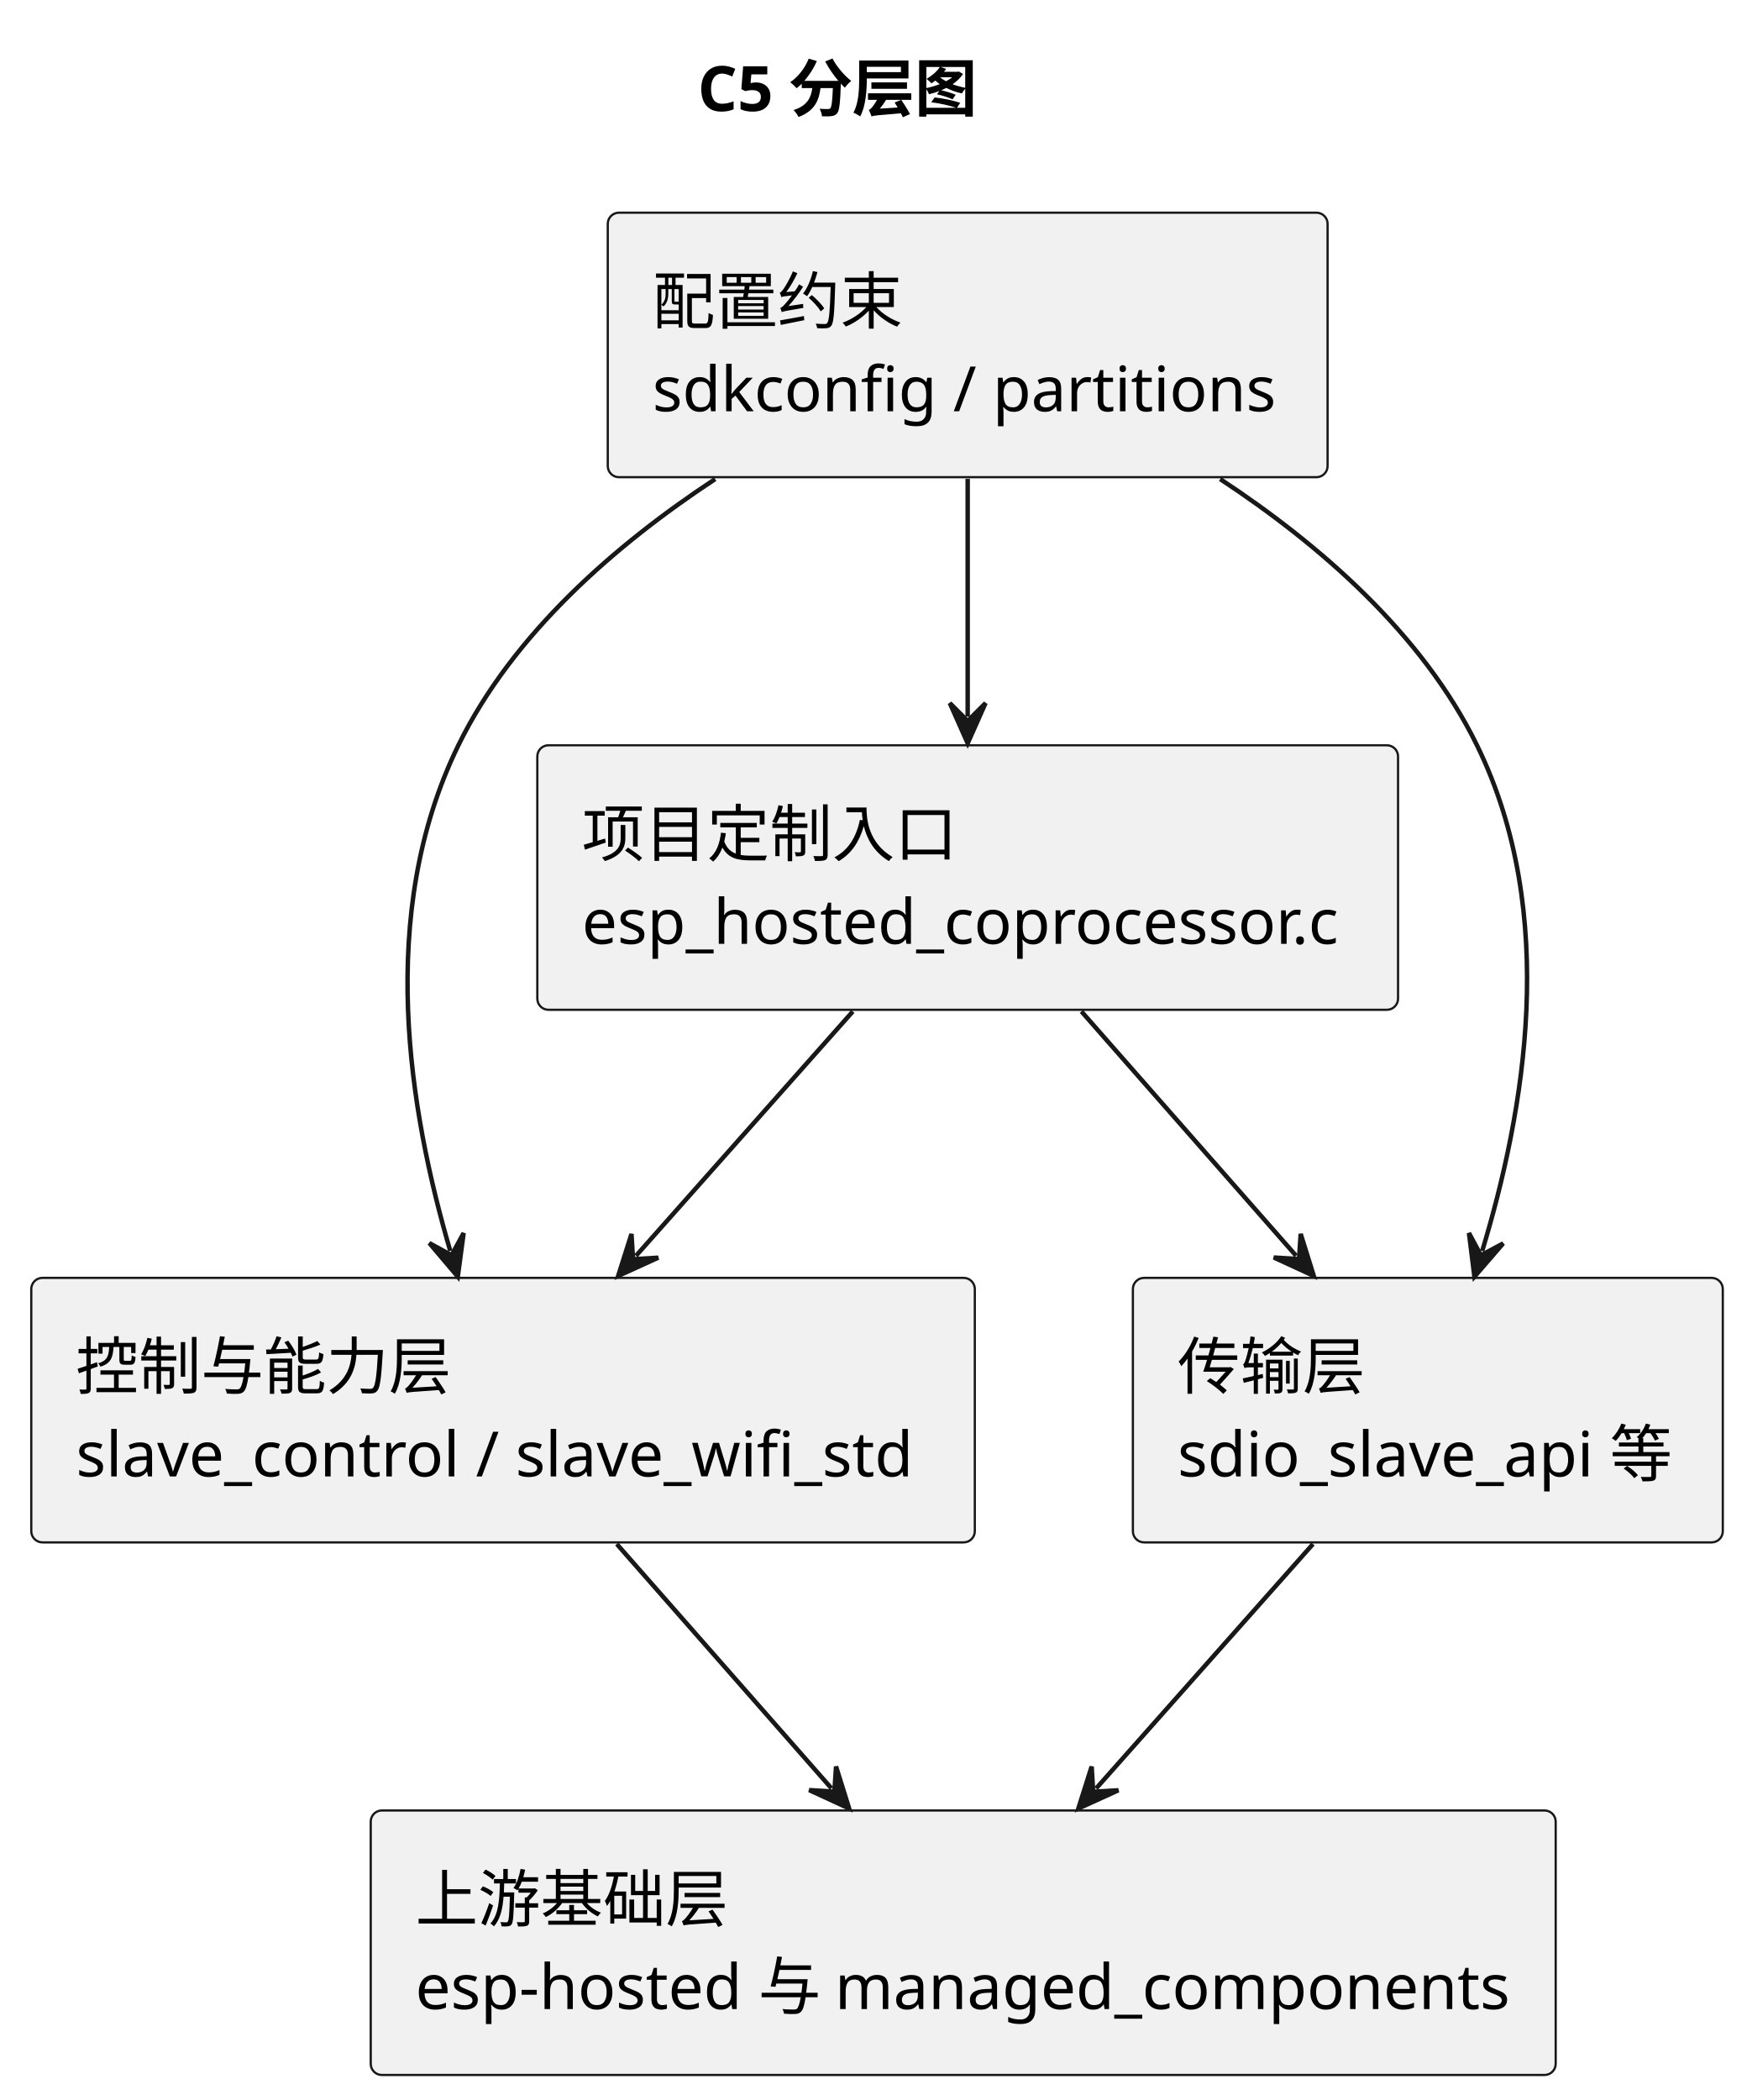
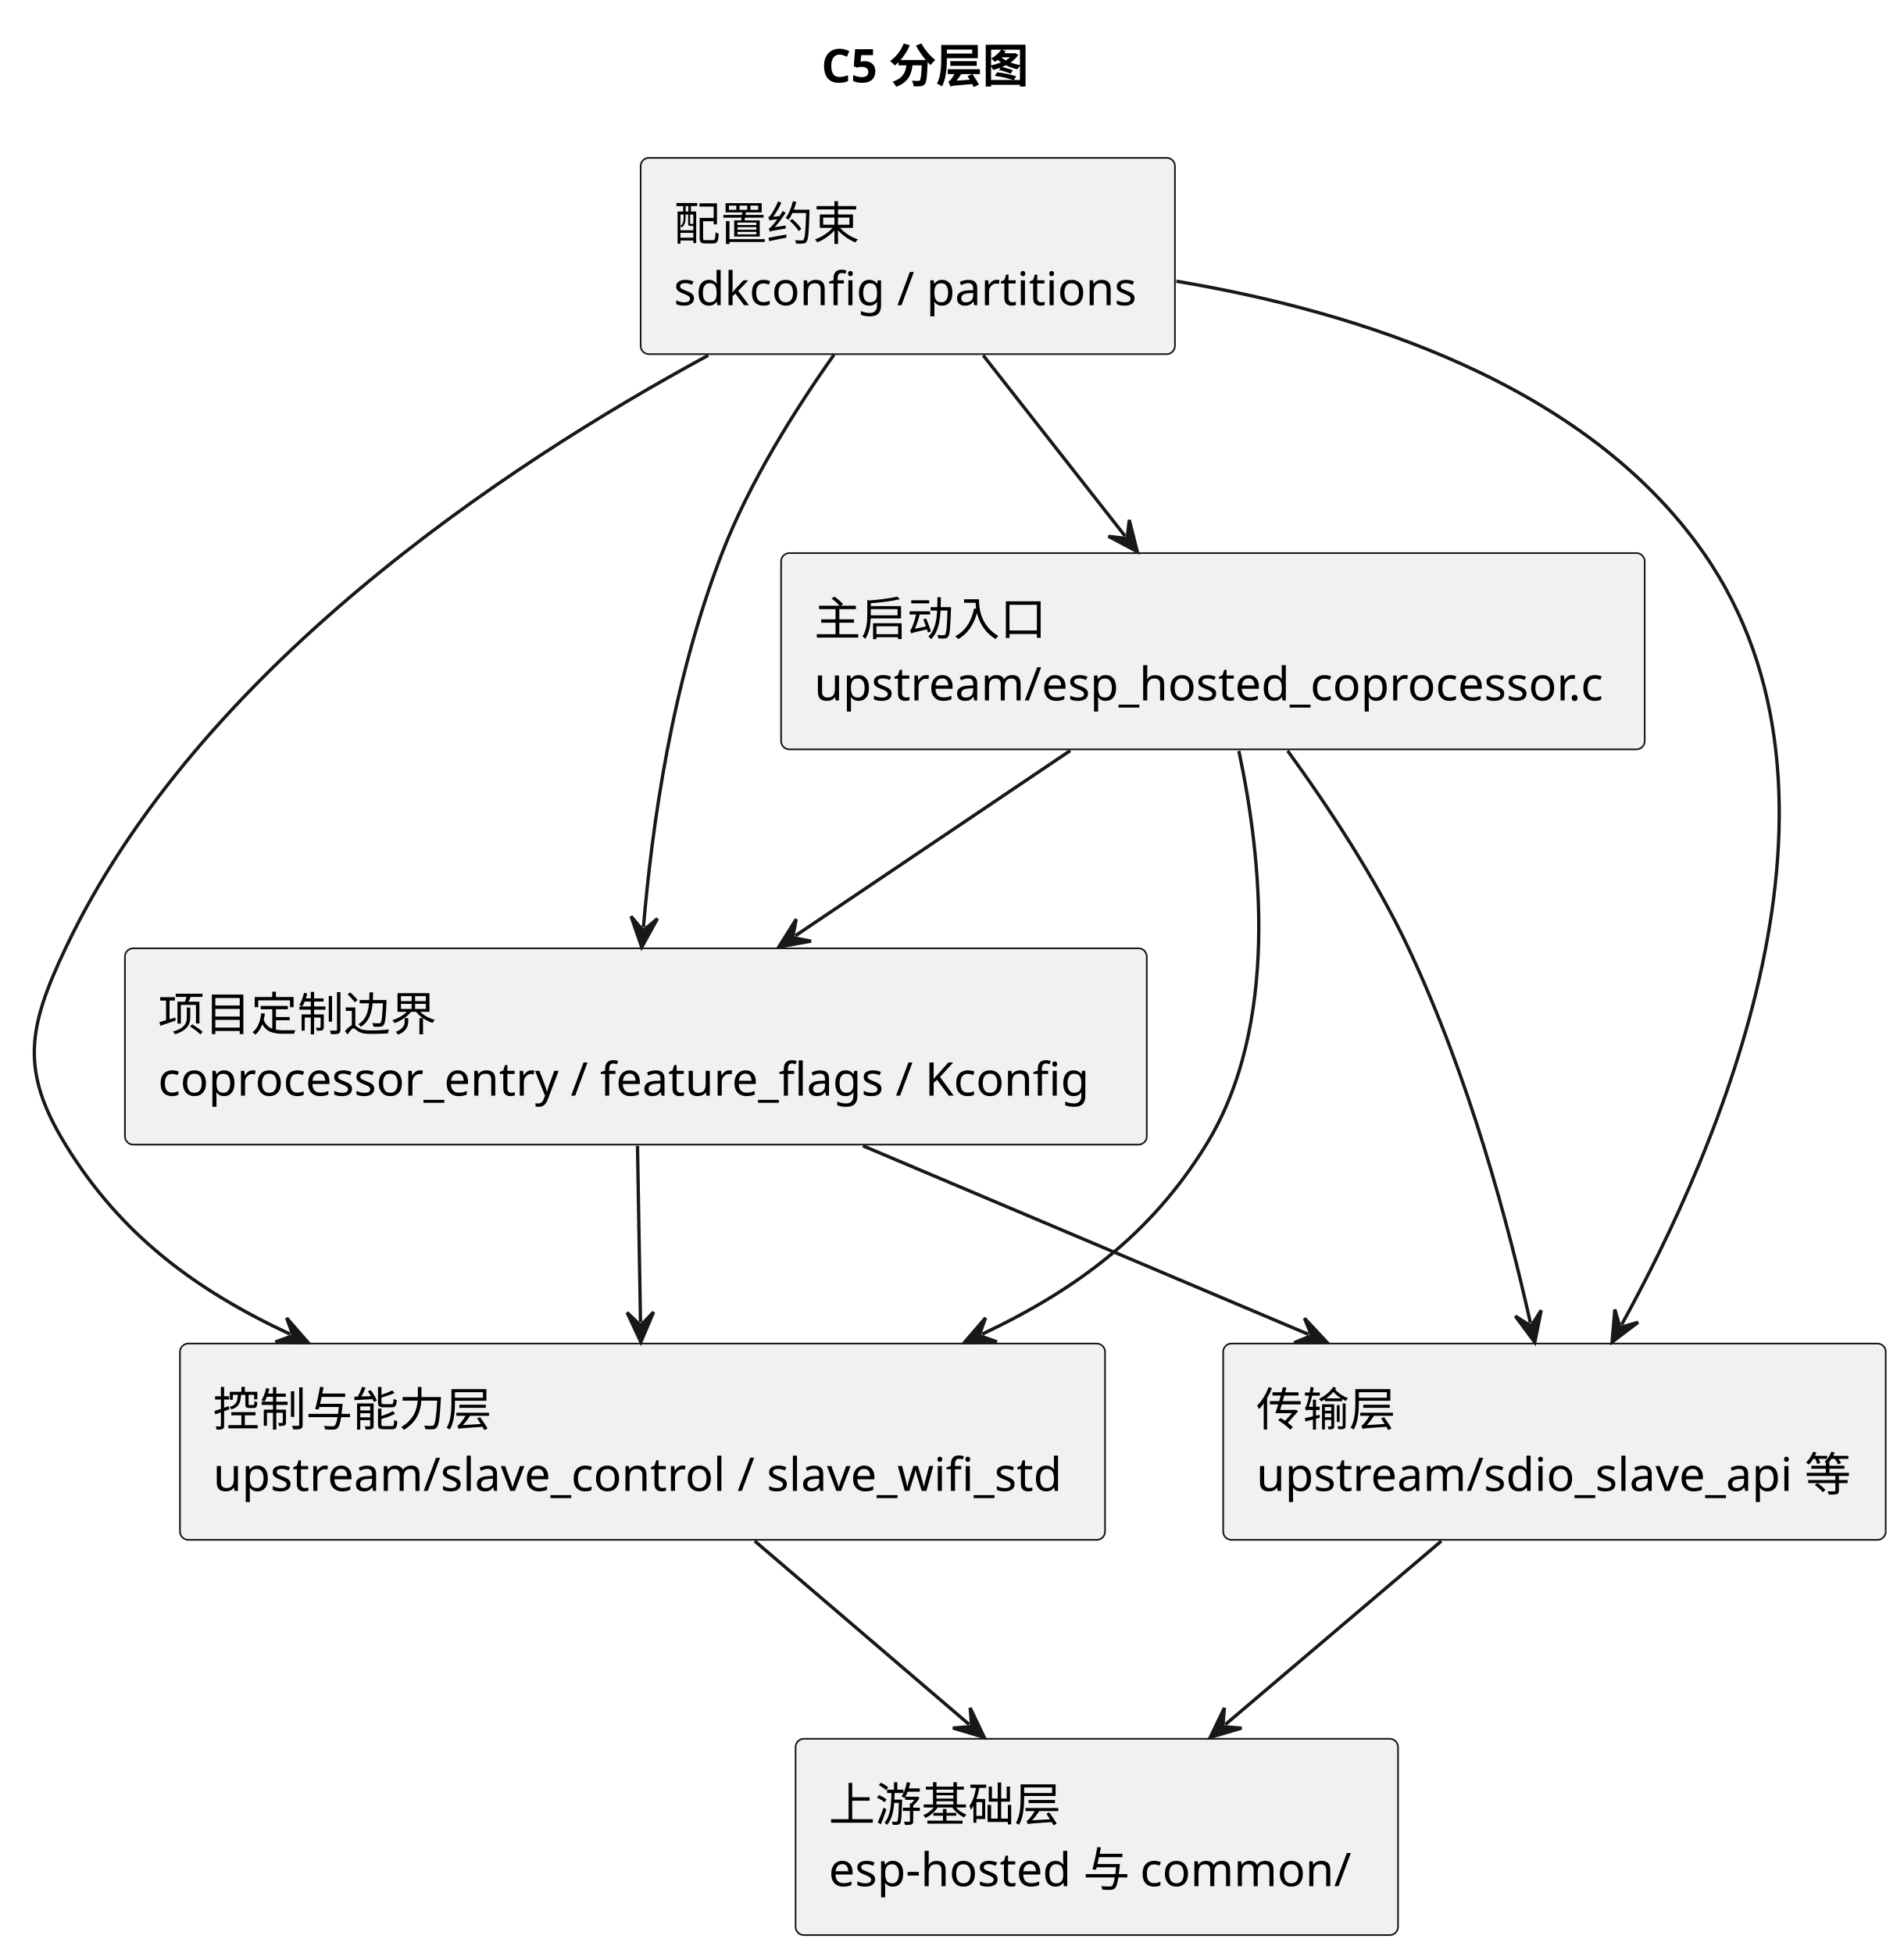
- <svg xmlns="http://www.w3.org/2000/svg" contentStyleType="text/css" data-diagram-type="DESCRIPTION" height="470px" preserveAspectRatio="none" style="width:391px;height:470px;" version="1.1" viewBox="0 0 391 470" width="391px" zoomAndPan="magnify">
+ <svg xmlns="http://www.w3.org/2000/svg" contentStyleType="text/css" data-diagram-type="DESCRIPTION" height="589px" preserveAspectRatio="none" style="background:#FFFFFF;width:574px;height:589px;" version="1.1" viewBox="0 0 574 589" width="574px" zoomAndPan="magnify">
  <defs />
  <g>
    <g class="title" data-source-line="1">
-       <text fill="#000000" font-family="PingFang SC" font-size="14" font-weight="bold" lengthAdjust="spacing" textLength="65.31" x="156.156" y="24.84">C5 分层图</text>
+       <text fill="#000000" font-family="PingFang SC" font-size="14" font-weight="bold" lengthAdjust="spacing" textLength="65.31" x="247.671" y="24.84">C5 分层图</text>
    </g>
    <g class="entity" data-qualified-name="Entry" data-source-line="4" id="ent0002">
-       <rect fill="#F1F1F1" height="59.2" rx="2.5" ry="2.5" style="stroke:#181818;stroke-width:0.5;" width="192.662" x="120.27" y="166.8" />
-       <text fill="#000000" font-family="PingFang SC" font-size="14" lengthAdjust="spacing" textLength="84" x="130.27" y="191.64">项目定制入口</text>
-       <text fill="#000000" font-family="PingFang SC" font-size="14" lengthAdjust="spacing" textLength="172.662" x="130.27" y="211.24">esp_hosted_coprocessor.c</text>
+       <rect fill="#F1F1F1" height="59.2" rx="2.5" ry="2.5" style="stroke:#181818;stroke-width:0.5;" width="260.422" x="235.54" y="166.8" />
+       <text fill="#000000" font-family="PingFang SC" font-size="14" lengthAdjust="spacing" textLength="70" x="245.54" y="191.64">主启动入口</text>
+       <text fill="#000000" font-family="PingFang SC" font-size="14" lengthAdjust="spacing" textLength="240.422" x="245.54" y="211.24">upstream/esp_hosted_coprocessor.c</text>
    </g>
-     <g class="entity" data-qualified-name="Control" data-source-line="5" id="ent0003">
-       <rect fill="#F1F1F1" height="59.2" rx="2.5" ry="2.5" style="stroke:#181818;stroke-width:0.5;" width="211.198" x="7" y="286" />
-       <text fill="#000000" font-family="PingFang SC" font-size="14" lengthAdjust="spacing" textLength="84" x="17" y="310.84">控制与能力层</text>
-       <text fill="#000000" font-family="PingFang SC" font-size="14" lengthAdjust="spacing" textLength="191.198" x="17" y="330.44">slave_control / slave_wifi_std</text>
+     <g class="entity" data-qualified-name="Product" data-source-line="5" id="ent0003">
+       <rect fill="#F1F1F1" height="59.2" rx="2.5" ry="2.5" style="stroke:#181818;stroke-width:0.5;" width="308.148" x="37.67" y="286" />
+       <text fill="#000000" font-family="PingFang SC" font-size="14" lengthAdjust="spacing" textLength="84" x="47.67" y="310.84">项目定制边界</text>
+       <text fill="#000000" font-family="PingFang SC" font-size="14" lengthAdjust="spacing" textLength="288.148" x="47.67" y="330.44">coprocessor_entry / feature_flags / Kconfig</text>
    </g>
-     <g class="entity" data-qualified-name="Transport" data-source-line="6" id="ent0004">
-       <rect fill="#F1F1F1" height="59.2" rx="2.5" ry="2.5" style="stroke:#181818;stroke-width:0.5;" width="132.042" x="253.58" y="286" />
-       <text fill="#000000" font-family="PingFang SC" font-size="14" lengthAdjust="spacing" textLength="42" x="263.58" y="310.84">传输层</text>
-       <text fill="#000000" font-family="PingFang SC" font-size="14" lengthAdjust="spacing" textLength="112.042" x="263.58" y="330.44">sdio_slave_api 等</text>
+     <g class="entity" data-qualified-name="Control" data-source-line="6" id="ent0004">
+       <rect fill="#F1F1F1" height="59.2" rx="2.5" ry="2.5" style="stroke:#181818;stroke-width:0.5;" width="278.958" x="54.27" y="405.2" />
+       <text fill="#000000" font-family="PingFang SC" font-size="14" lengthAdjust="spacing" textLength="84" x="64.27" y="430.04">控制与能力层</text>
+       <text fill="#000000" font-family="PingFang SC" font-size="14" lengthAdjust="spacing" textLength="258.958" x="64.27" y="449.64">upstream/slave_control / slave_wifi_std</text>
    </g>
-     <g class="entity" data-qualified-name="Upstream" data-source-line="7" id="ent0005">
-       <rect fill="#F1F1F1" height="59.2" rx="2.5" ry="2.5" style="stroke:#181818;stroke-width:0.5;" width="265.238" x="82.98" y="405.2" />
-       <text fill="#000000" font-family="PingFang SC" font-size="14" lengthAdjust="spacing" textLength="70" x="92.98" y="430.04">上游基础层</text>
-       <text fill="#000000" font-family="PingFang SC" font-size="14" lengthAdjust="spacing" textLength="245.238" x="92.98" y="449.64">esp-hosted 与 managed_components</text>
+     <g class="entity" data-qualified-name="Transport" data-source-line="7" id="ent0005">
+       <rect fill="#F1F1F1" height="59.2" rx="2.5" ry="2.5" style="stroke:#181818;stroke-width:0.5;" width="199.802" x="368.85" y="405.2" />
+       <text fill="#000000" font-family="PingFang SC" font-size="14" lengthAdjust="spacing" textLength="42" x="378.85" y="430.04">传输层</text>
+       <text fill="#000000" font-family="PingFang SC" font-size="14" lengthAdjust="spacing" textLength="179.802" x="378.85" y="449.64">upstream/sdio_slave_api 等</text>
    </g>
-     <g class="entity" data-qualified-name="Config" data-source-line="8" id="ent0006">
-       <rect fill="#F1F1F1" height="59.2" rx="2.5" ry="2.5" style="stroke:#181818;stroke-width:0.5;" width="161.12" x="136.04" y="47.6" />
-       <text fill="#000000" font-family="PingFang SC" font-size="14" lengthAdjust="spacing" textLength="56" x="146.04" y="72.44">配置约束</text>
-       <text fill="#000000" font-family="PingFang SC" font-size="14" lengthAdjust="spacing" textLength="141.12" x="146.04" y="92.04">sdkconfig / partitions</text>
+     <g class="entity" data-qualified-name="Upstream" data-source-line="8" id="ent0006">
+       <rect fill="#F1F1F1" height="59.2" rx="2.5" ry="2.5" style="stroke:#181818;stroke-width:0.5;" width="181.672" x="239.91" y="524.4" />
+       <text fill="#000000" font-family="PingFang SC" font-size="14" lengthAdjust="spacing" textLength="70" x="249.91" y="549.24">上游基础层</text>
+       <text fill="#000000" font-family="PingFang SC" font-size="14" lengthAdjust="spacing" textLength="161.672" x="249.91" y="568.84">esp-hosted 与 common/</text>
    </g>
-     <g class="link" data-entity-1="ent0002" data-entity-2="ent0003" data-link-type="dependency" data-source-line="10" id="lnk7">
-       <path d="M190.89,226.37 C174.89,244.4 158.361,263.021 142.351,281.071" fill="none" id="Entry-to-Control" style="stroke:#181818;stroke-width:1;" />
-       <polygon fill="#181818" points="138.37,285.56,147.335,281.481,141.688,281.819,141.35,276.173,138.37,285.56" style="stroke:#181818;stroke-width:1;" />
+     <g class="entity" data-qualified-name="Config" data-source-line="9" id="ent0007">
+       <rect fill="#F1F1F1" height="59.2" rx="2.5" ry="2.5" style="stroke:#181818;stroke-width:0.5;" width="161.12" x="193.19" y="47.6" />
+       <text fill="#000000" font-family="PingFang SC" font-size="14" lengthAdjust="spacing" textLength="56" x="203.19" y="72.44">配置约束</text>
+       <text fill="#000000" font-family="PingFang SC" font-size="14" lengthAdjust="spacing" textLength="141.12" x="203.19" y="92.04">sdkconfig / partitions</text>
    </g>
-     <g class="link" data-entity-1="ent0002" data-entity-2="ent0004" data-link-type="dependency" data-source-line="11" id="lnk8">
-       <path d="M242.06,226.37 C257.91,244.4 274.261,263.002 290.111,281.051" fill="none" id="Entry-to-Transport" style="stroke:#181818;stroke-width:1;" />
-       <polygon fill="#181818" points="294.07,285.56,291.137,276.158,290.771,281.803,285.126,281.437,294.07,285.56" style="stroke:#181818;stroke-width:1;" />
+     <g class="link" data-entity-1="ent0002" data-entity-2="ent0003" data-link-type="dependency" data-source-line="11" id="lnk8">
+       <path d="M322.74,226.37 C295.97,244.4 266.636,264.157 239.846,282.207" fill="none" id="Entry-to-Product" style="stroke:#181818;stroke-width:1;" />
+       <polygon fill="#181818" points="234.87,285.56,244.569,283.848,239.017,282.766,240.099,277.214,234.87,285.56" style="stroke:#181818;stroke-width:1;" />
    </g>
-     <g class="link" data-entity-1="ent0003" data-entity-2="ent0005" data-link-type="dependency" data-source-line="12" id="lnk9">
-       <path d="M138.06,345.57 C153.91,363.6 170.261,382.202 186.111,400.252" fill="none" id="Control-to-Upstream" style="stroke:#181818;stroke-width:1;" />
-       <polygon fill="#181818" points="190.07,404.76,187.137,395.358,186.771,401.003,181.126,400.637,190.07,404.76" style="stroke:#181818;stroke-width:1;" />
+     <g class="link" data-entity-1="ent0002" data-entity-2="ent0004" data-link-type="dependency" data-source-line="12" id="lnk9">
+       <path d="M373.58,226.48 C380.36,258.17 385.95,309.15 363.75,345.2 C347.08,372.26 324.614,388.905 296.194,402.345" fill="none" id="Entry-to-Control" style="stroke:#181818;stroke-width:1;" />
+       <polygon fill="#181818" points="290.77,404.91,300.616,404.678,295.29,402.772,297.196,397.446,290.77,404.91" style="stroke:#181818;stroke-width:1;" />
    </g>
-     <g class="link" data-entity-1="ent0004" data-entity-2="ent0005" data-link-type="dependency" data-source-line="13" id="lnk10">
-       <path d="M293.89,345.57 C277.89,363.6 261.361,382.221 245.351,400.271" fill="none" id="Transport-to-Upstream" style="stroke:#181818;stroke-width:1;" />
-       <polygon fill="#181818" points="241.37,404.76,250.335,400.681,244.688,401.019,244.35,395.373,241.37,404.76" style="stroke:#181818;stroke-width:1;" />
+     <g class="link" data-entity-1="ent0002" data-entity-2="ent0005" data-link-type="dependency" data-source-line="13" id="lnk10">
+       <path d="M388.29,226.43 C400.42,243.12 414.86,264.92 424.75,286 C443.22,325.39 454.655,368.476 461.505,398.966" fill="none" id="Entry-to-Transport" style="stroke:#181818;stroke-width:1;" />
+       <polygon fill="#181818" points="462.82,404.82,464.75,395.162,461.724,399.942,456.945,396.916,462.82,404.82" style="stroke:#181818;stroke-width:1;" />
    </g>
-     <g class="link" data-entity-1="ent0006" data-entity-2="ent0002" data-link-type="dependency" data-source-line="14" id="lnk11">
-       <path d="M216.6,107.17 C216.6,125.2 216.6,142.31 216.6,160.36" fill="none" id="Config-to-Entry" style="stroke:#181818;stroke-width:1;" />
-       <polygon fill="#181818" points="216.6,166.36,220.6,157.36,216.6,161.36,212.6,157.36,216.6,166.36" style="stroke:#181818;stroke-width:1;" />
+     <g class="link" data-entity-1="ent0003" data-entity-2="ent0004" data-link-type="dependency" data-source-line="14" id="lnk11">
+       <path d="M192.24,345.57 C192.55,363.6 192.837,380.711 193.147,398.761" fill="none" id="Product-to-Control" style="stroke:#181818;stroke-width:1;" />
+       <polygon fill="#181818" points="193.25,404.76,197.095,395.693,193.164,399.761,189.096,395.83,193.25,404.76" style="stroke:#181818;stroke-width:1;" />
    </g>
-     <g class="link" data-entity-1="ent0006" data-entity-2="ent0003" data-link-type="dependency" data-source-line="15" id="lnk12">
-       <path d="M160.08,107.22 C137.88,121.83 114.83,141.81 102.6,166.8 C84.06,204.69 91.694,248.932 100.784,279.972" fill="none" id="Config-to-Control" style="stroke:#181818;stroke-width:1;" />
-       <polygon fill="#181818" points="102.47,285.73,103.779,275.969,101.065,280.932,96.102,278.217,102.47,285.73" style="stroke:#181818;stroke-width:1;" />
+     <g class="link" data-entity-1="ent0003" data-entity-2="ent0005" data-link-type="dependency" data-source-line="15" id="lnk12">
+       <path d="M260.22,345.57 C302.83,363.6 351.925,384.372 394.575,402.421" fill="none" id="Product-to-Transport" style="stroke:#181818;stroke-width:1;" />
+       <polygon fill="#181818" points="400.1,404.76,393.371,397.569,395.495,402.811,390.253,404.936,400.1,404.76" style="stroke:#181818;stroke-width:1;" />
    </g>
-     <g class="link" data-entity-1="ent0006" data-entity-2="ent0004" data-link-type="dependency" data-source-line="16" id="lnk13">
-       <path d="M273.12,107.22 C295.31,121.83 318.37,141.81 330.6,166.8 C349.15,204.7 341.157,248.957 331.767,279.997" fill="none" id="Config-to-Transport" style="stroke:#181818;stroke-width:1;" />
-       <polygon fill="#181818" points="330.03,285.74,336.465,278.284,331.478,280.954,328.807,275.967,330.03,285.74" style="stroke:#181818;stroke-width:1;" />
+     <g class="link" data-entity-1="ent0004" data-entity-2="ent0006" data-link-type="dependency" data-source-line="16" id="lnk13">
+       <path d="M227.61,464.77 C248.69,482.8 271.141,502.01 292.241,520.06" fill="none" id="Control-to-Upstream" style="stroke:#181818;stroke-width:1;" />
+       <polygon fill="#181818" points="296.8,523.96,292.561,515.07,293,520.71,287.361,521.149,296.8,523.96" style="stroke:#181818;stroke-width:1;" />
+     </g>
+     <g class="link" data-entity-1="ent0005" data-entity-2="ent0006" data-link-type="dependency" data-source-line="17" id="lnk14">
+       <path d="M434.63,464.77 C413.4,482.8 390.762,502.025 369.522,520.075" fill="none" id="Transport-to-Upstream" style="stroke:#181818;stroke-width:1;" />
+       <polygon fill="#181818" points="364.95,523.96,374.398,521.18,368.76,520.722,369.218,515.084,364.95,523.96" style="stroke:#181818;stroke-width:1;" />
+     </g>
+     <g class="link" data-entity-1="ent0007" data-entity-2="ent0002" data-link-type="dependency" data-source-line="18" id="lnk15">
+       <path d="M296.49,107.17 C310.64,125.2 325.075,143.59 339.245,161.641" fill="none" id="Config-to-Entry" style="stroke:#181818;stroke-width:1;" />
+       <polygon fill="#181818" points="342.95,166.36,340.539,156.811,339.863,162.427,334.246,161.751,342.95,166.36" style="stroke:#181818;stroke-width:1;" />
+     </g>
+     <g class="link" data-entity-1="ent0007" data-entity-2="ent0003" data-link-type="dependency" data-source-line="19" id="lnk16">
+       <path d="M251.49,106.99 C239.71,123.62 226.01,145.41 217.75,166.8 C202.48,206.29 196.632,249.222 194.022,279.682" fill="none" id="Config-to-Product" style="stroke:#181818;stroke-width:1;" />
+       <polygon fill="#181818" points="193.51,285.66,198.264,277.034,193.937,280.678,190.293,276.351,193.51,285.66" style="stroke:#181818;stroke-width:1;" />
+     </g>
+     <g class="link" data-entity-1="ent0007" data-entity-2="ent0004" data-link-type="dependency" data-source-line="20" id="lnk17">
+       <path d="M213.57,107.17 C151.9,140.59 59.58,201.95 19.75,286 C8.48,309.78 6,322.77 19.75,345.2 C36.4,372.37 58.844,388.99 87.464,402.361" fill="none" id="Config-to-Control" style="stroke:#181818;stroke-width:1;" />
+       <polygon fill="#181818" points="92.9,404.9,86.439,397.467,88.37,402.784,83.053,404.715,92.9,404.9" style="stroke:#181818;stroke-width:1;" />
+     </g>
+     <g class="link" data-entity-1="ent0007" data-entity-2="ent0005" data-link-type="dependency" data-source-line="21" id="lnk18">
+       <path d="M354.73,84.81 C409.51,93.99 478.13,115.69 513.75,166.8 C564.94,240.27 517.924,346.994 489.024,399.484" fill="none" id="Config-to-Transport" style="stroke:#181818;stroke-width:1;" />
+       <polygon fill="#181818" points="486.13,404.74,493.975,398.785,488.541,400.36,486.967,394.927,486.13,404.74" style="stroke:#181818;stroke-width:1;" />
    </g>
  </g>
</svg>
